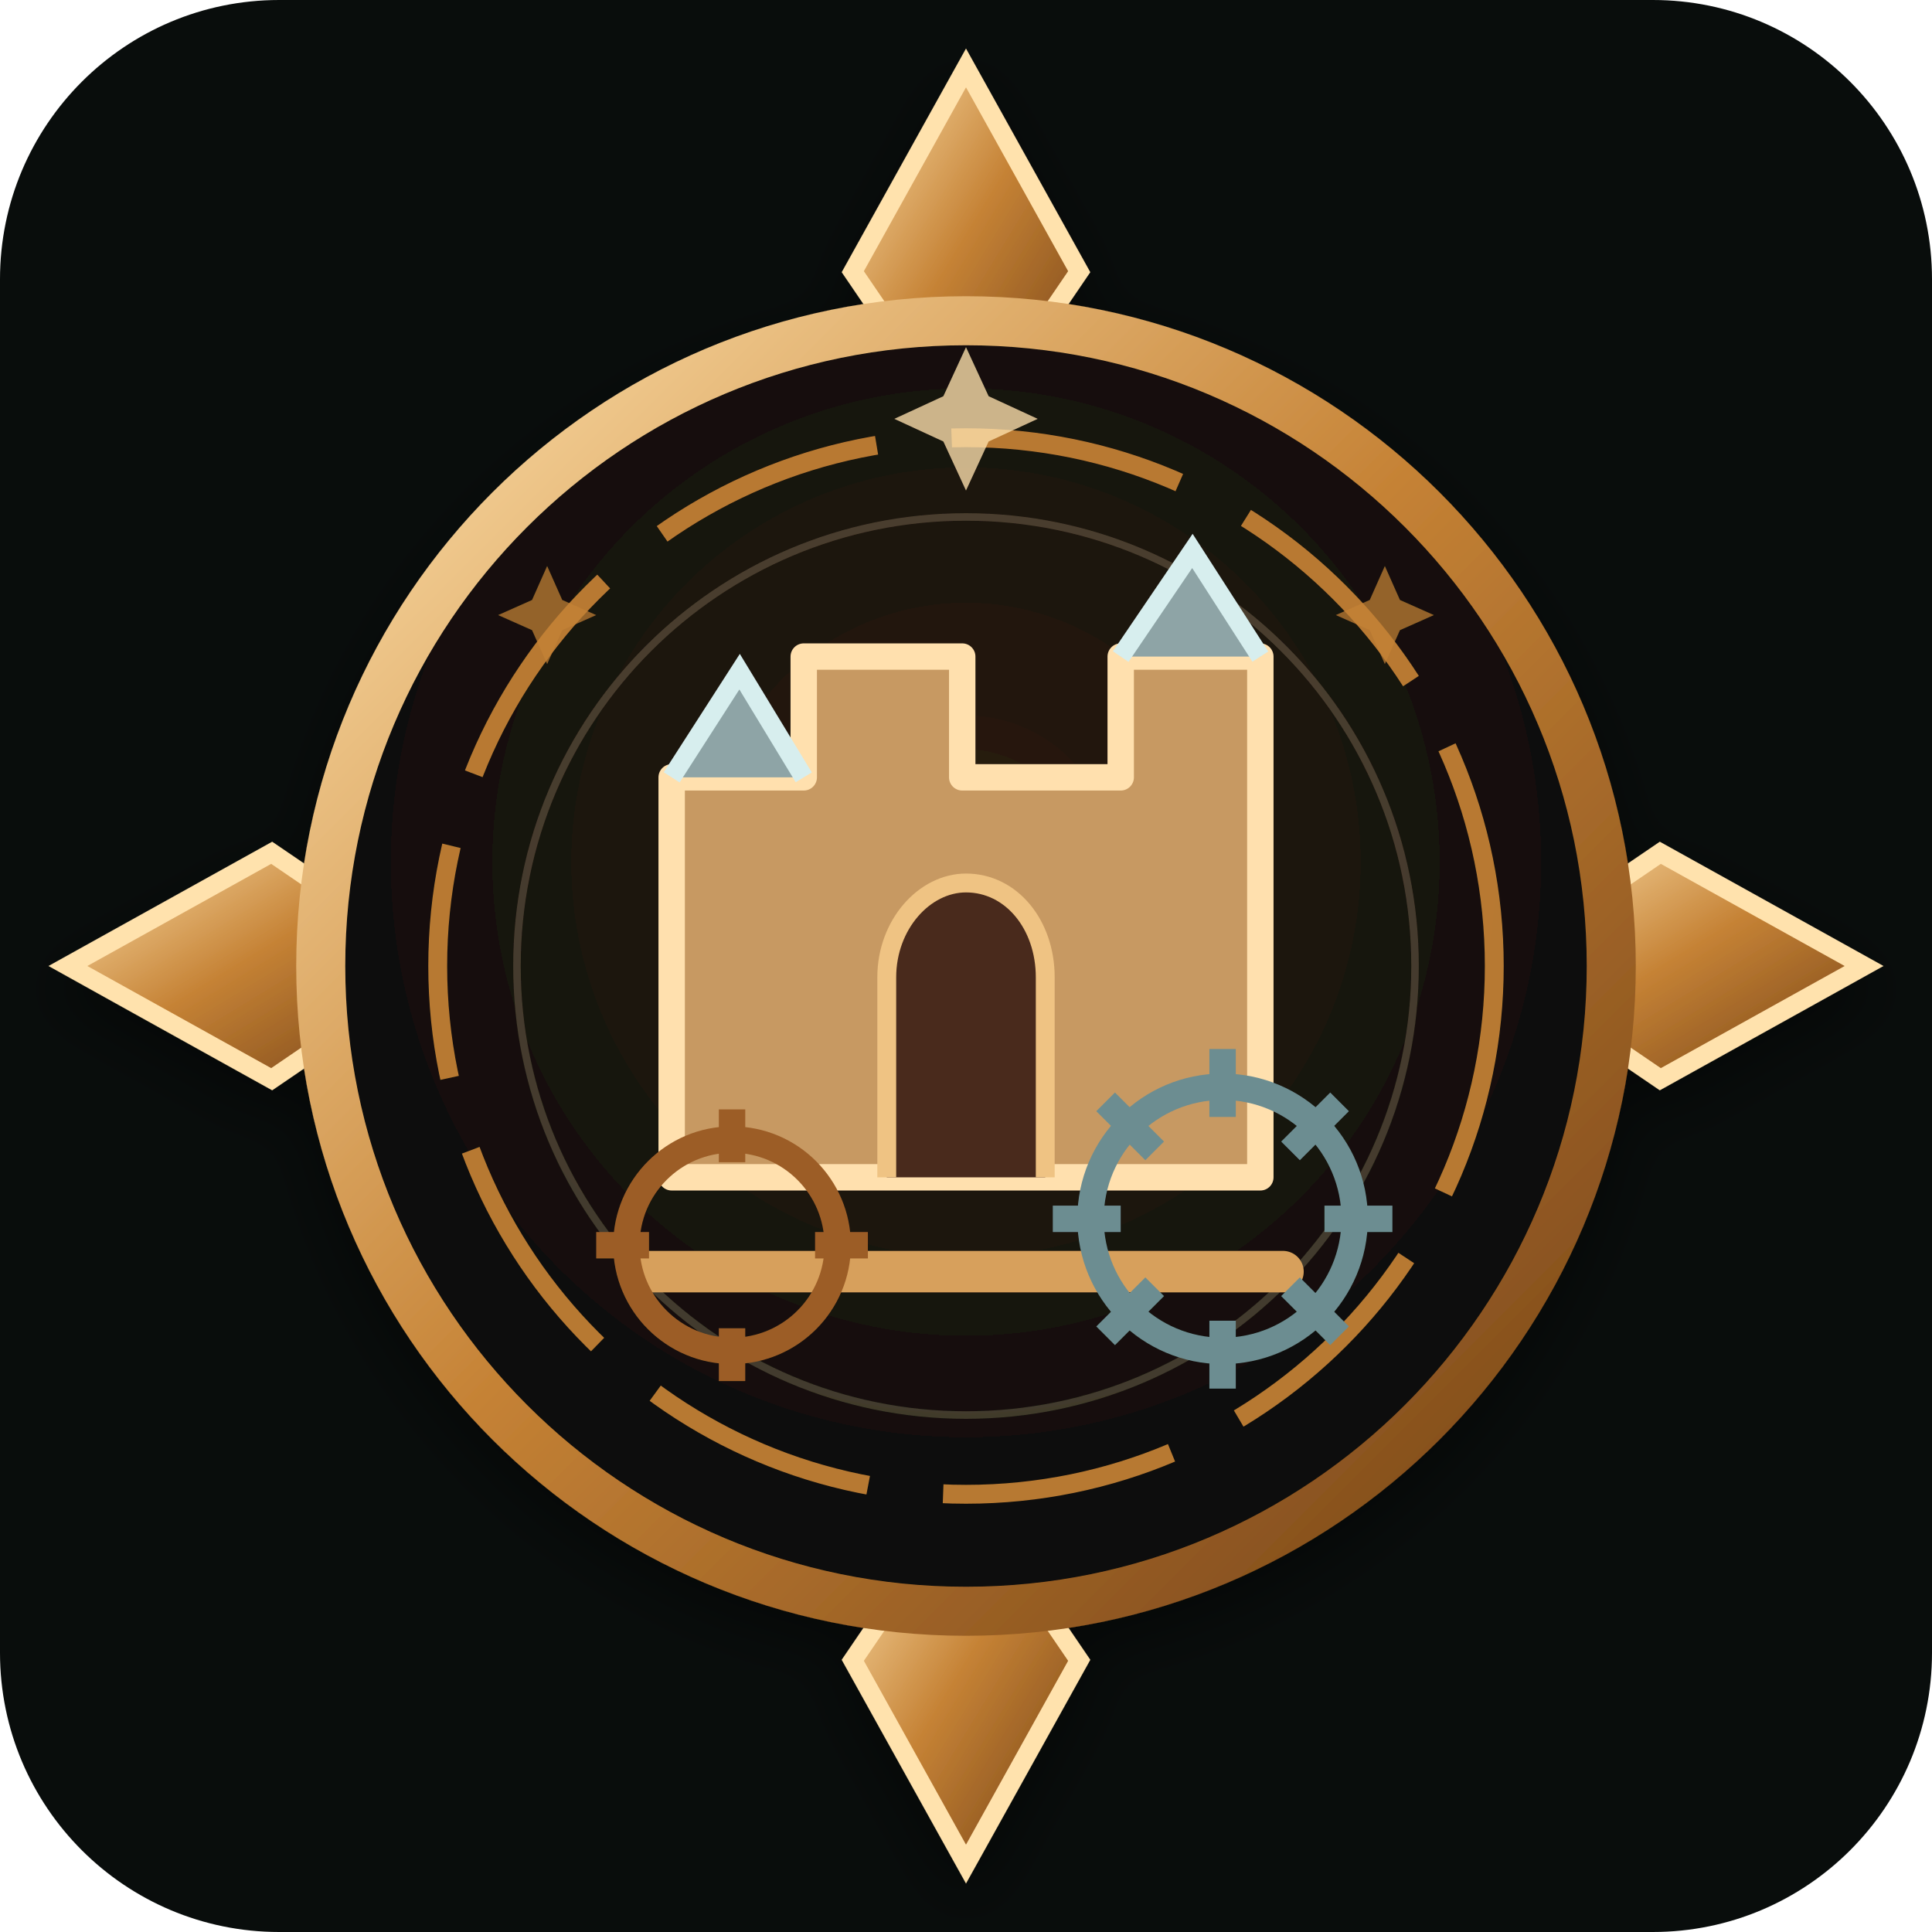
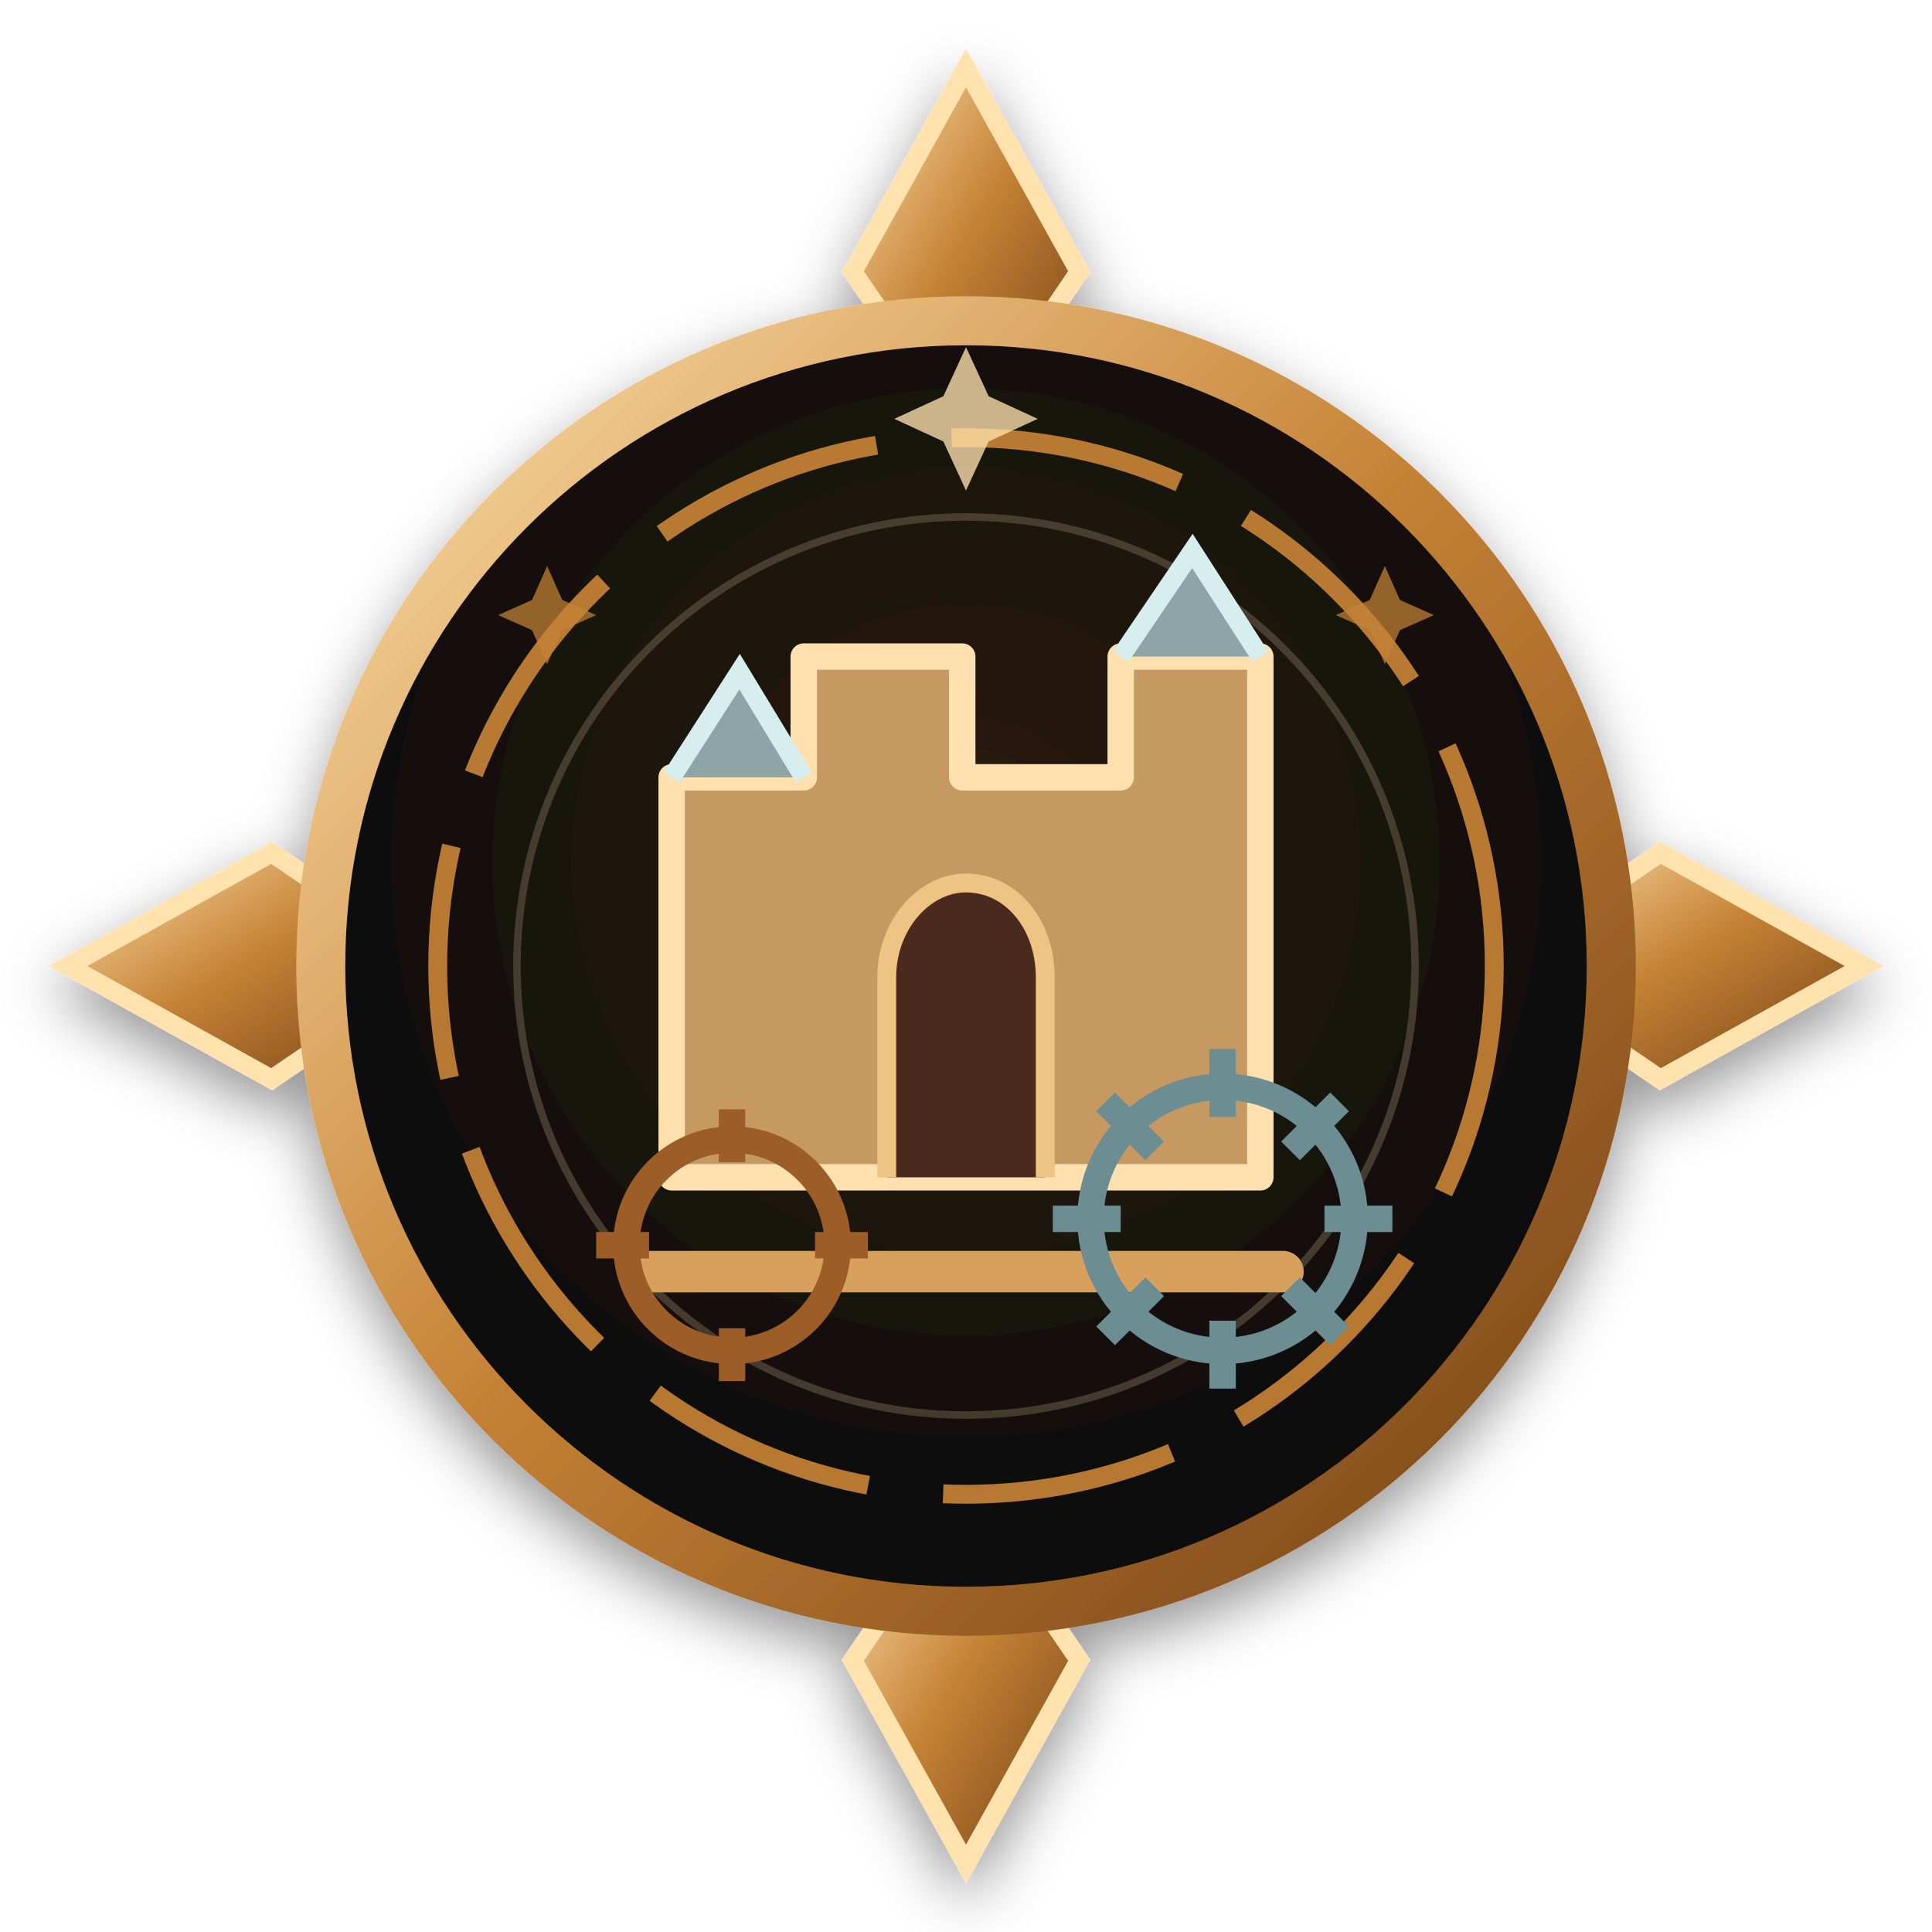
<svg xmlns="http://www.w3.org/2000/svg" viewBox="0 0 512 512">
  <defs>
    <radialGradient id="bg" cx="50%" cy="42%" r="66%">
      <stop stop-color="#2b1c10" />
      <stop offset="1" stop-color="#050909" />
    </radialGradient>
    <linearGradient id="a" x1="0" y1="0" x2="1" y2="1">
      <stop stop-color="#ffe2ad" />
      <stop offset=".48" stop-color="#c58235" />
      <stop offset="1" stop-color="#724016" />
    </linearGradient>
    <linearGradient id="m" x1="0" y1="0" x2="1" y2="1">
      <stop stop-color="#f7ffff" />
      <stop offset="1" stop-color="#ffe2ad" />
    </linearGradient>
    <filter id="sh" x="-30%" y="-30%" width="160%" height="160%">
      <feGaussianBlur in="SourceAlpha" stdDeviation="8" />
      <feOffset dy="6" />
      <feComponentTransfer>
        <feFuncA type="linear" slope=".42" />
      </feComponentTransfer>
      <feMerge>
        <feMergeNode />
        <feMergeNode in="SourceGraphic" />
      </feMerge>
    </filter>
  </defs>
-   <rect width="512" height="512" rx="74" fill="#090d0c" />
  <g filter="url(#sh)">
    <path d="M256 18 286 72 256 116 226 72Z" fill="url(#a)" stroke="#ffe2ad" stroke-width="5" />
    <path d="M494 256 440 286 396 256 440 226Z" fill="url(#a)" stroke="#ffe2ad" stroke-width="5" />
    <path d="M256 494 226 440 256 396 286 440Z" fill="url(#a)" stroke="#ffe2ad" stroke-width="5" />
    <path d="M18 256 72 226 116 256 72 286Z" fill="url(#a)" stroke="#ffe2ad" stroke-width="5" />
    <circle cx="256" cy="256" r="171" fill="url(#bg)" stroke="url(#a)" stroke-width="13" />
    <circle cx="256" cy="256" r="140" fill="none" stroke="#c58235" stroke-width="5" stroke-dasharray="62 20" opacity=".92" />
    <circle cx="256" cy="256" r="119" fill="none" stroke="#ffe2ad" stroke-width="2" opacity=".2" />
    <path d="m256 92 6 13 13 6-13 6-6 13-6-13-13-6 13-6Z" fill="#ffe2ad" opacity=".78" />
    <path d="m145 150 4 9 9 4-9 4-4 9-4-9-9-4 9-4Z" fill="#c58235" opacity=".72" />
    <path d="m367 150 4 9 9 4-9 4-4 9-4-9-9-4 9-4Z" fill="#c58235" opacity=".72" />
    <path d="M178 312V206h35v-32h42v32h42v-32h37v138Z" fill="#c79962" stroke="#ffe0ae" stroke-width="7" stroke-linejoin="round" />
    <path d="m178 206 18-28 17 28M297 174l19-28 18 28" fill="#8ea4a6" stroke="#d7eeee" stroke-width="5" />
    <path d="M235 312v-53c0-14 10-25 21-25 12 0 21 11 21 25v53" fill="#48291a" stroke="#efc383" stroke-width="5" />
    <path d="M172 337h168" stroke="#d7a05b" stroke-width="11" stroke-linecap="round" />
    <g fill="none" stroke="#6c8d91" stroke-width="7">
      <circle cx="324" cy="323" r="35" />
      <path d="M324 278v18M324 350v18M279 323h18M351 323h18M293 292l13 13M342 341l13 13M355 292l-13 13M306 341l-13 13" />
    </g>
    <g fill="none" stroke="#9c5d27" stroke-width="7">
      <circle cx="194" cy="330" r="28" />
      <path d="M194 294v14M194 352v14M158 330h14M216 330h14" />
    </g>
  </g>
</svg>
